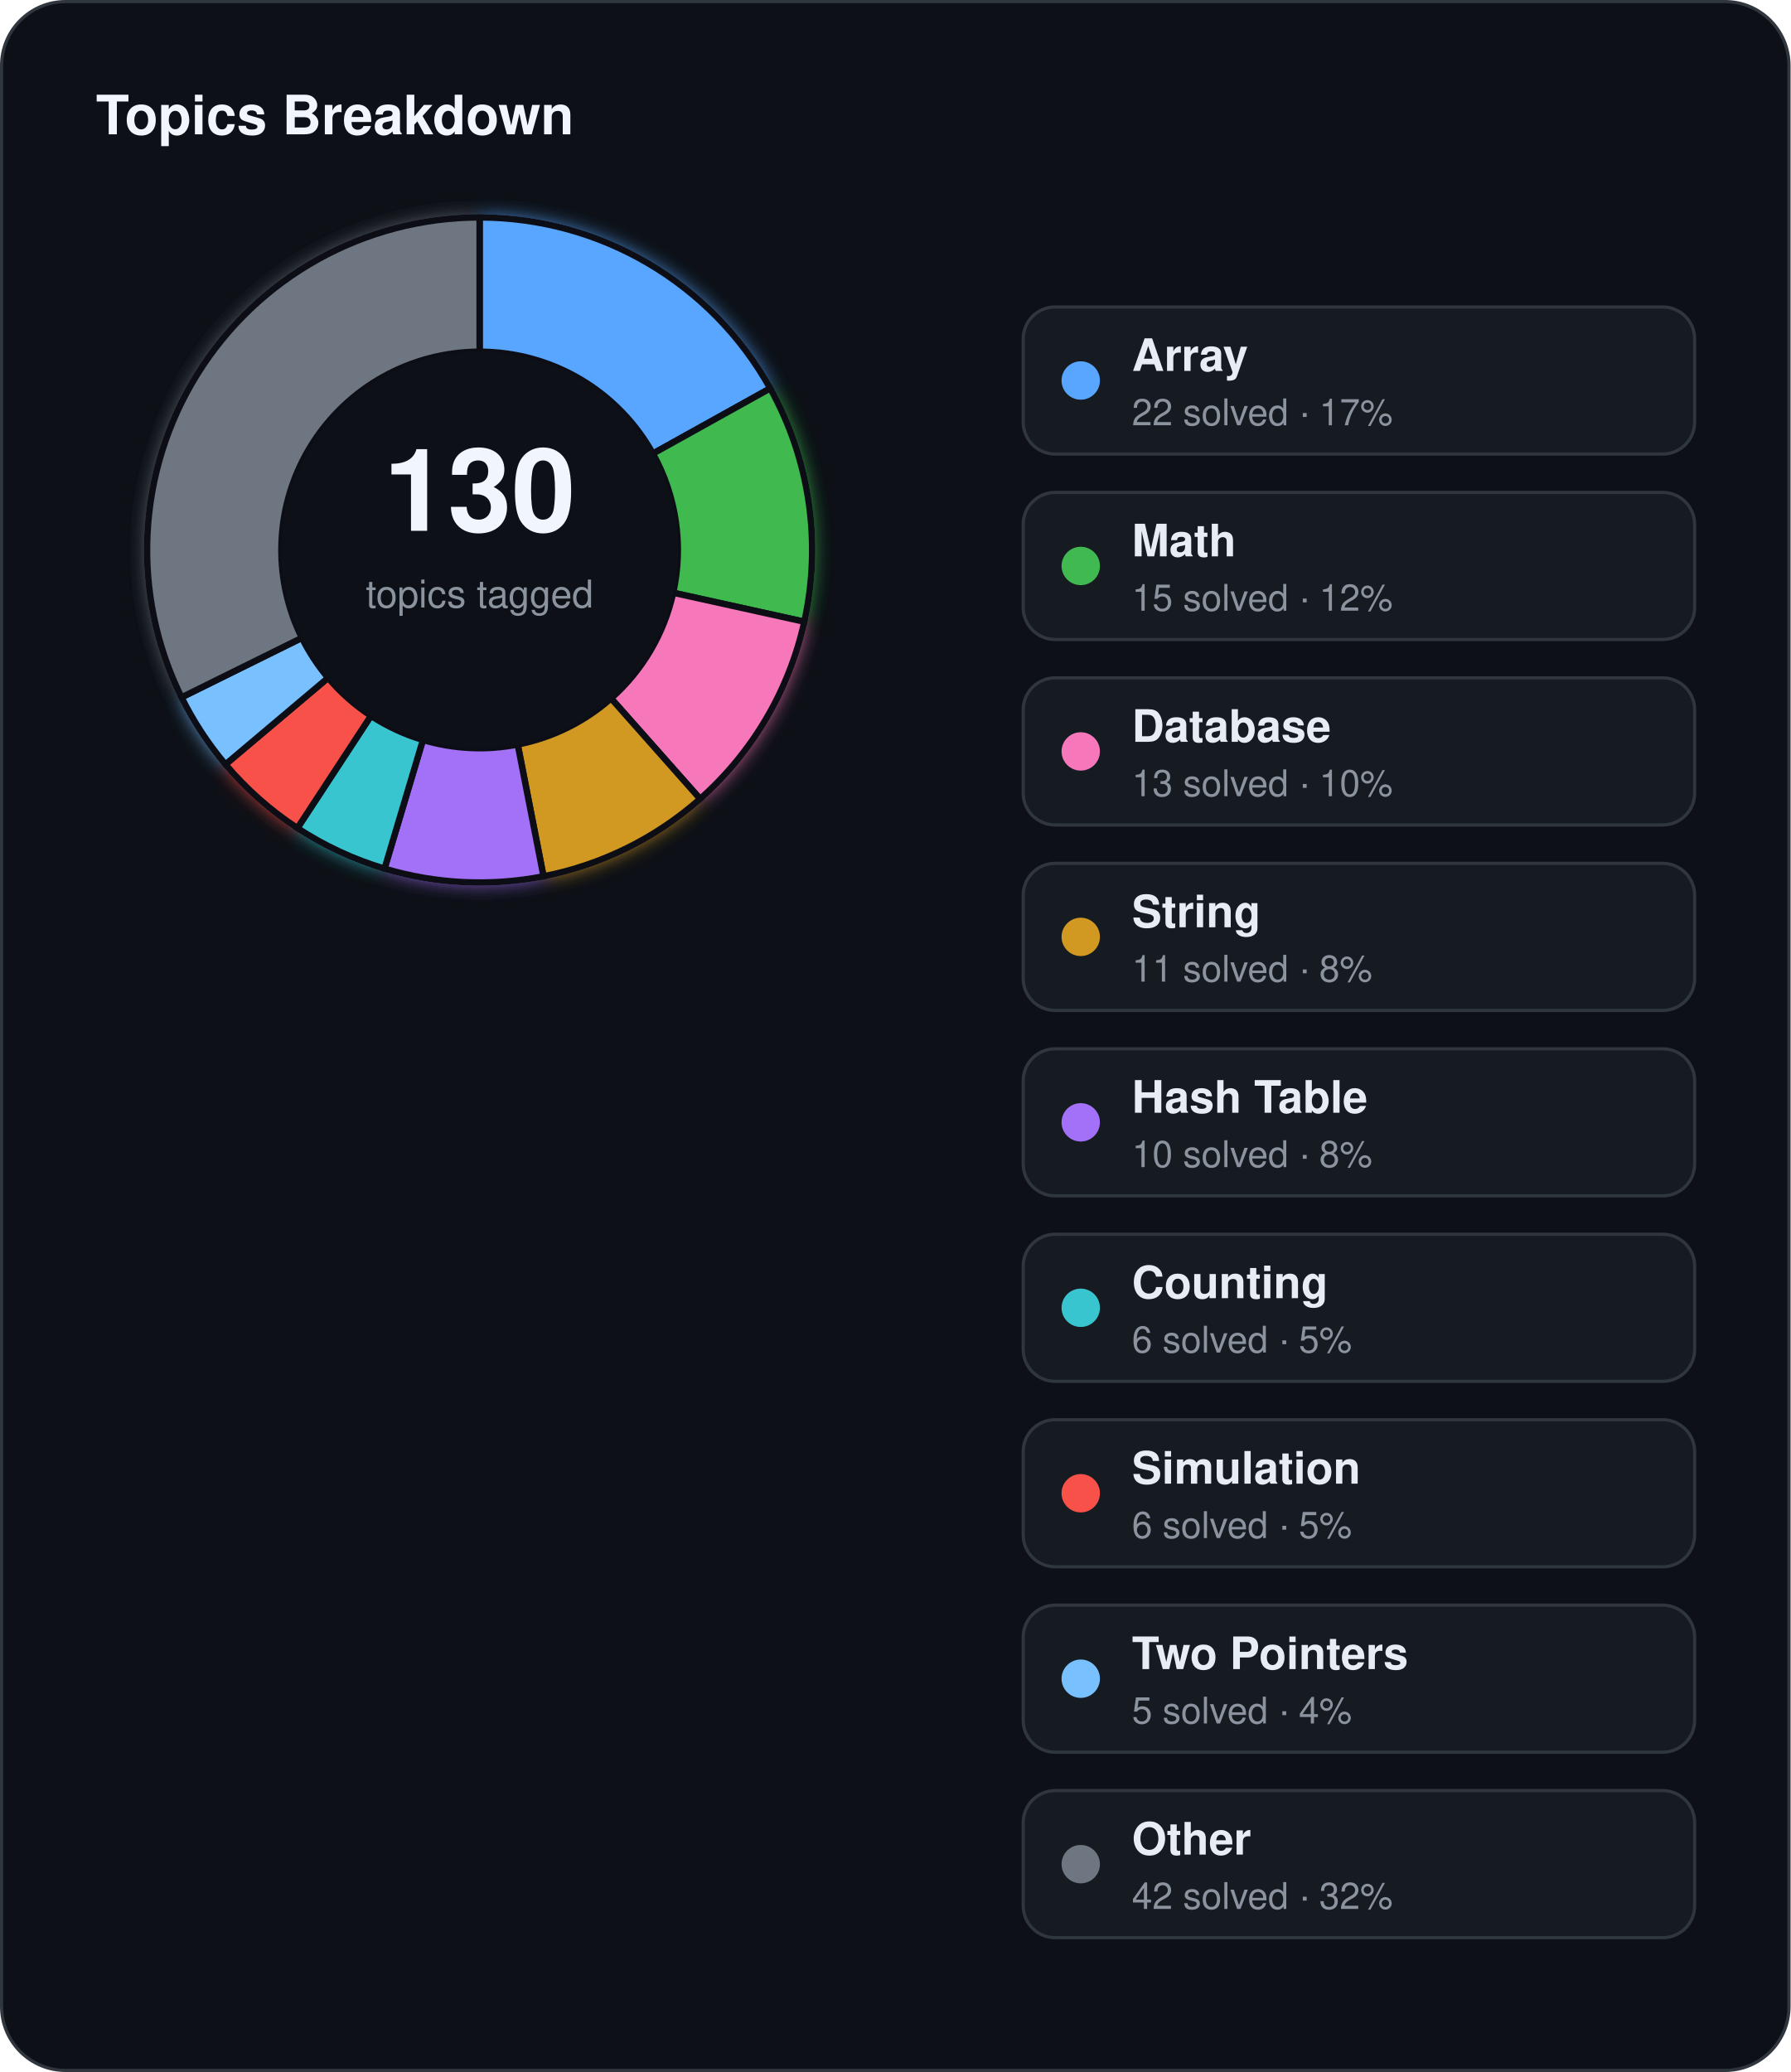
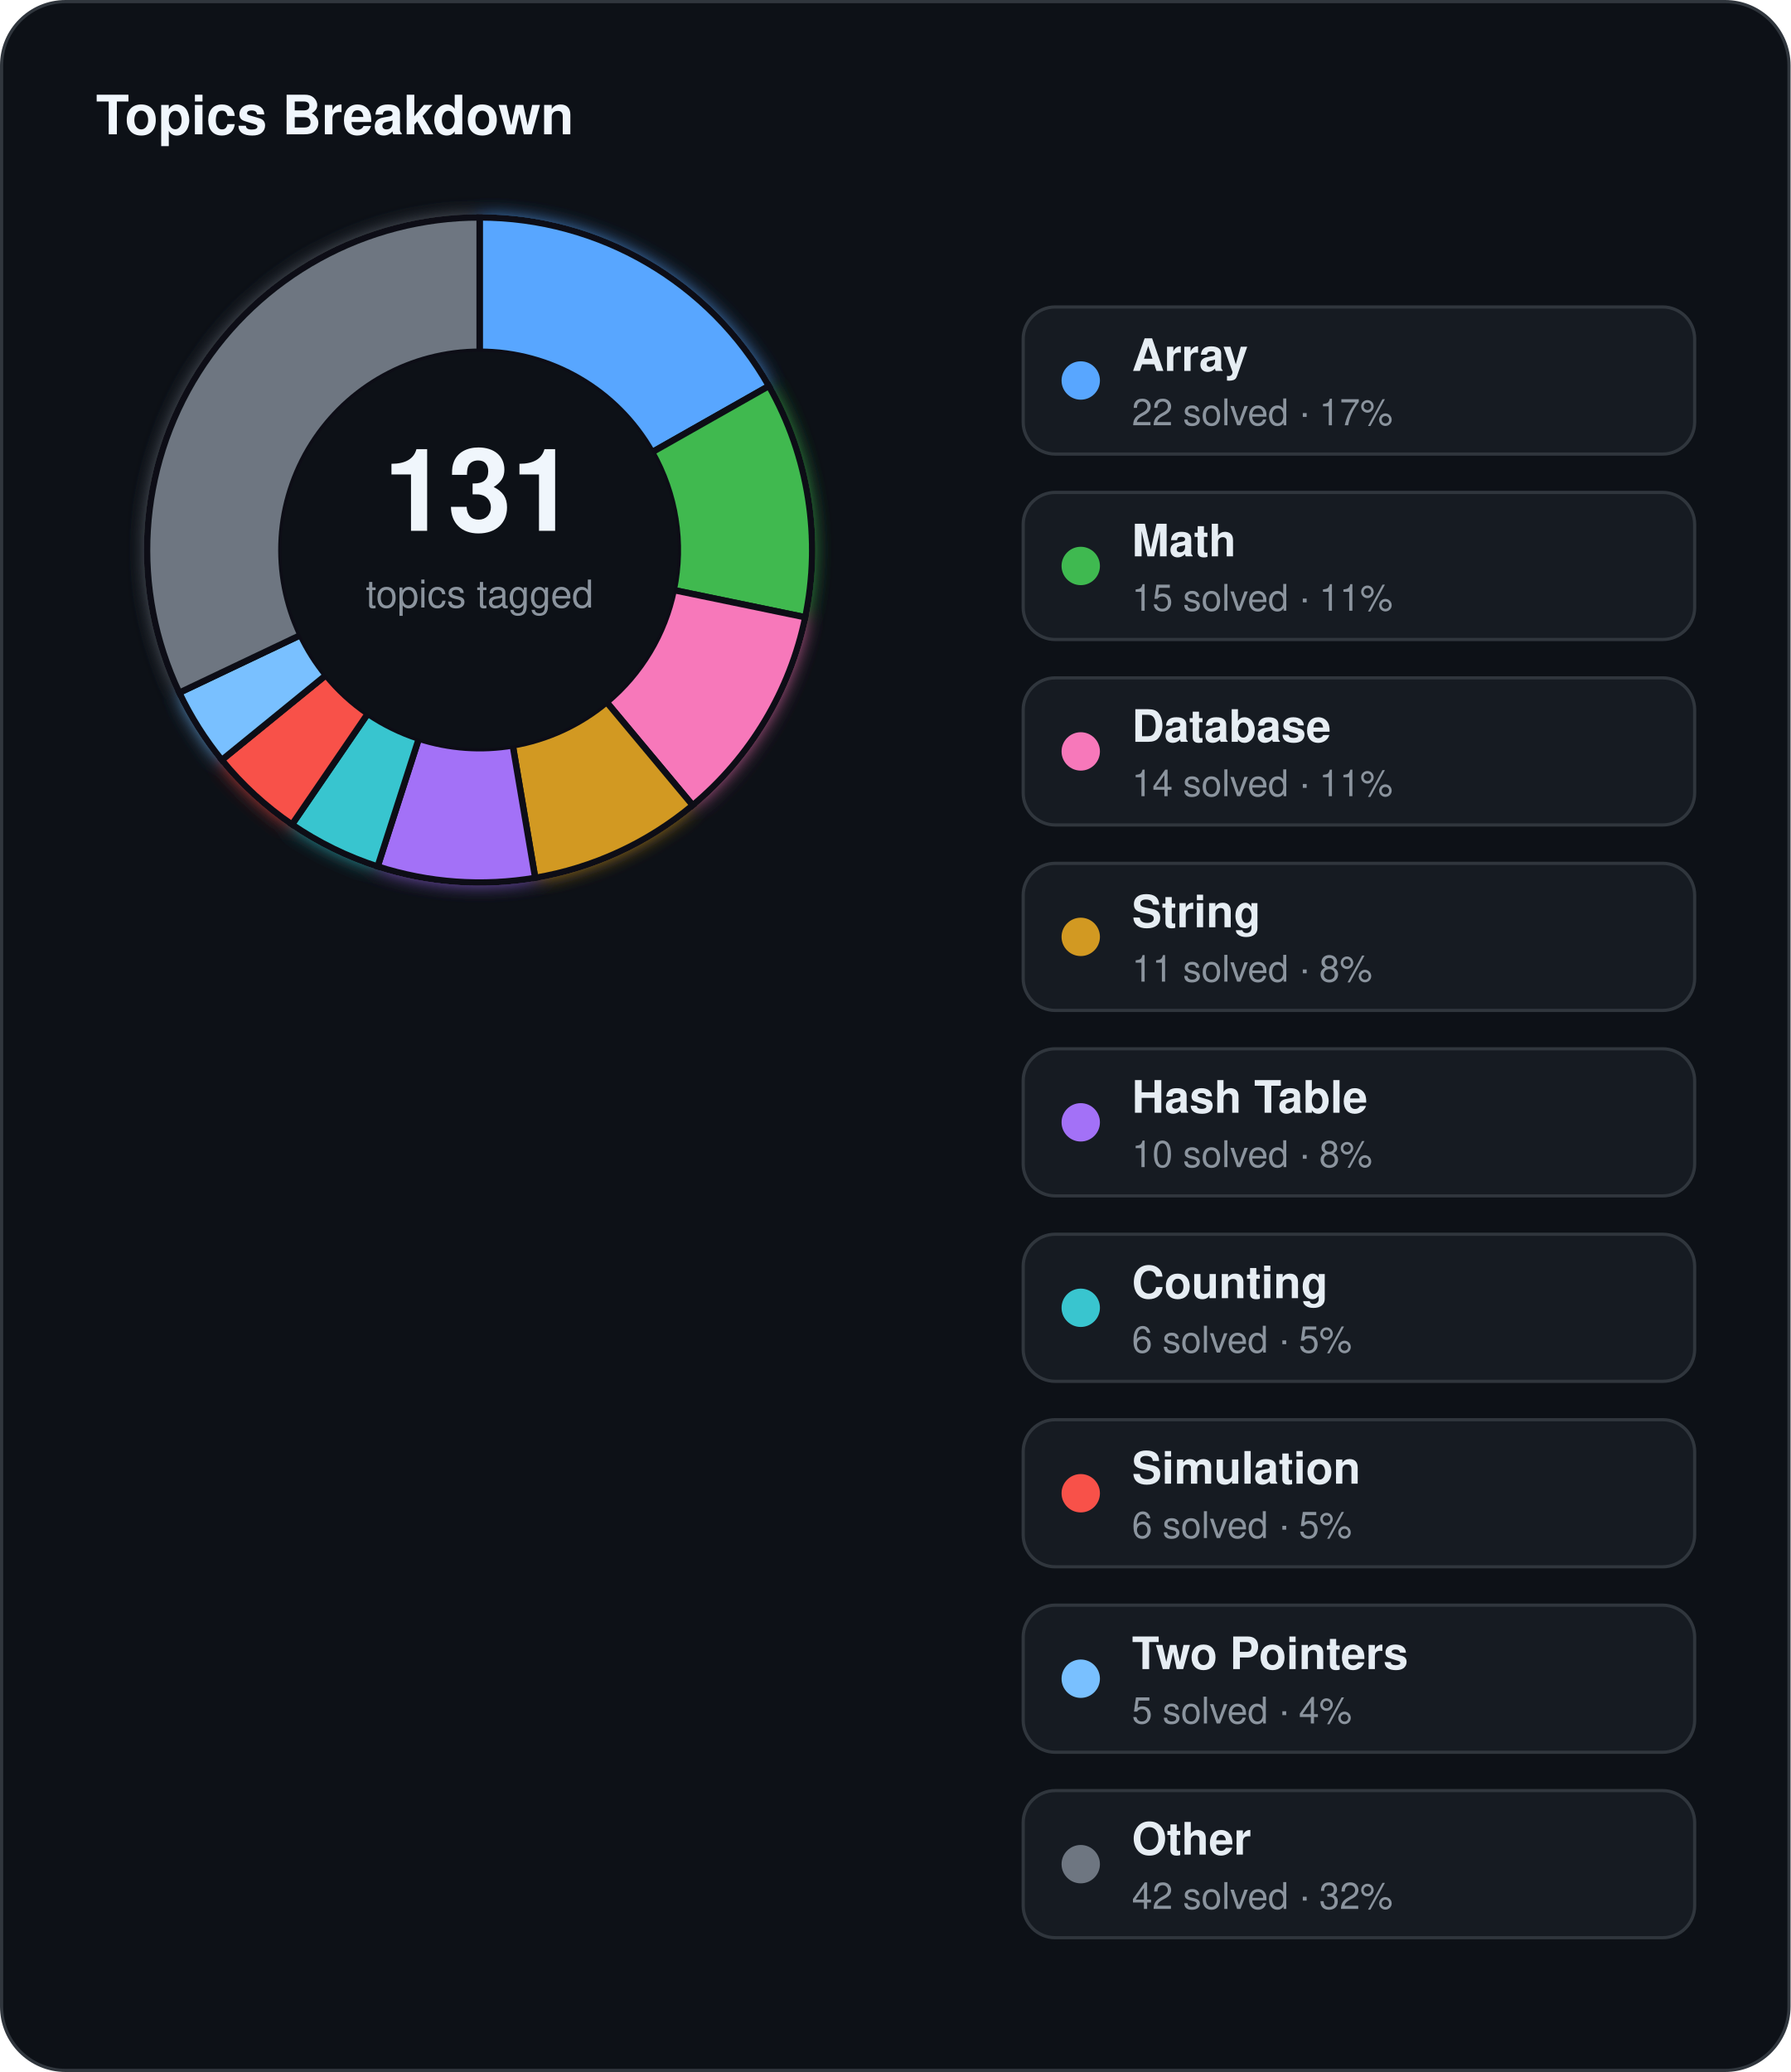
<svg xmlns="http://www.w3.org/2000/svg" width="560" height="648" viewBox="0 0 560 648">
  <defs>
    <filter id="topics-glow" x="-60%" y="-60%" width="220%" height="220%">
      <feGaussianBlur stdDeviation="3" result="blur" />
      <feMerge>
        <feMergeNode in="blur" />
        <feMergeNode in="SourceGraphic" />
      </feMerge>
    </filter>
  </defs>
  <rect x="0.5" y="0.5" width="559" height="647" rx="20" fill="#0d1117" stroke="#30363d" stroke-width="1" />
  <text x="30" y="42" fill="#f0f6fc" font-family="Segoe UI, Helvetica, Arial, sans-serif" font-size="17" font-weight="700">Topics Breakdown</text>
  <g filter="url(#topics-glow)">
-     <path d="M 150.00,68.00 A 104,104 0 0 1 240.89,121.46 L 204.19,141.87 A 62,62 0 0 0 150.00,110.00 Z" fill="#58a6ff" stroke="#0d1117" stroke-width="2" />
-     <path d="M 240.89,121.46 A 104,104 0 0 1 251.55,194.44 L 210.54,185.38 A 62,62 0 0 0 204.19,141.87 Z" fill="#3fb950" stroke="#0d1117" stroke-width="2" />
-     <path d="M 251.55,194.44 A 104,104 0 0 1 218.96,249.85 L 191.11,218.41 A 62,62 0 0 0 210.54,185.38 Z" fill="#f778ba" stroke="#0d1117" stroke-width="2" />
-     <path d="M 218.96,249.85 A 104,104 0 0 1 169.98,274.06 L 161.91,232.84 A 62,62 0 0 0 191.11,218.41 Z" fill="#d29922" stroke="#0d1117" stroke-width="2" />
-     <path d="M 169.98,274.06 A 104,104 0 0 1 120.26,271.66 L 132.27,231.41 A 62,62 0 0 0 161.91,232.84 Z" fill="#a371f7" stroke="#0d1117" stroke-width="2" />
-     <path d="M 120.26,271.66 A 104,104 0 0 1 93.01,258.99 L 116.02,223.86 A 62,62 0 0 0 132.27,231.41 Z" fill="#39c5cf" stroke="#0d1117" stroke-width="2" />
-     <path d="M 93.01,258.99 A 104,104 0 0 1 70.51,239.06 L 102.61,211.98 A 62,62 0 0 0 116.02,223.86 Z" fill="#f85149" stroke="#0d1117" stroke-width="2" />
-     <path d="M 70.51,239.06 A 104,104 0 0 1 56.77,218.09 L 94.42,199.48 A 62,62 0 0 0 102.61,211.98 Z" fill="#79c0ff" stroke="#0d1117" stroke-width="2" />
-     <path d="M 56.77,218.09 A 104,104 0 0 1 150.00,68.00 L 150.00,110.00 A 62,62 0 0 0 94.42,199.48 Z" fill="#6e7681" stroke="#0d1117" stroke-width="2" />
+     <path d="M 150.00,68.00 A 104,104 0 0 1 240.48,120.72 L 203.94,141.43 A 62,62 0 0 0 150.00,110.00 Z" fill="#58a6ff" stroke="#0d1117" stroke-width="2" />
+     <path d="M 240.48,120.72 A 104,104 0 0 1 251.85,193.05 L 210.72,184.55 A 62,62 0 0 0 203.94,141.43 Z" fill="#3fb950" stroke="#0d1117" stroke-width="2" />
+     <path d="M 251.85,193.05 A 104,104 0 0 1 216.64,251.85 L 189.73,219.60 A 62,62 0 0 0 210.72,184.55 Z" fill="#f778ba" stroke="#0d1117" stroke-width="2" />
+     <path d="M 216.64,251.85 A 104,104 0 0 1 167.38,274.54 L 160.36,233.13 A 62,62 0 0 0 189.73,219.60 Z" fill="#d29922" stroke="#0d1117" stroke-width="2" />
+     <path d="M 167.38,274.54 A 104,104 0 0 1 118.10,270.99 L 130.98,231.01 A 62,62 0 0 0 160.36,233.13 Z" fill="#a371f7" stroke="#0d1117" stroke-width="2" />
+     <path d="M 118.10,270.99 A 104,104 0 0 1 91.32,257.86 L 115.02,223.19 A 62,62 0 0 0 130.98,231.01 Z" fill="#39c5cf" stroke="#0d1117" stroke-width="2" />
+     <path d="M 91.32,257.86 A 104,104 0 0 1 69.36,237.68 L 101.93,211.15 A 62,62 0 0 0 115.02,223.19 Z" fill="#f85149" stroke="#0d1117" stroke-width="2" />
+     <path d="M 69.36,237.68 A 104,104 0 0 1 56.07,216.64 L 94.00,198.61 A 62,62 0 0 0 101.93,211.15 Z" fill="#79c0ff" stroke="#0d1117" stroke-width="2" />
+     <path d="M 56.07,216.64 A 104,104 0 0 1 150.00,68.00 L 150.00,110.00 A 62,62 0 0 0 94.00,198.61 Z" fill="#6e7681" stroke="#0d1117" stroke-width="2" />
  </g>
  <circle cx="150" cy="172" r="62" fill="#0d1117" />
-   <text x="150" y="166" text-anchor="middle" fill="#f0f6fc" font-family="Segoe UI, Helvetica, Arial, sans-serif" font-size="36" font-weight="700">130</text>
+   <text x="150" y="166" text-anchor="middle" fill="#f0f6fc" font-family="Segoe UI, Helvetica, Arial, sans-serif" font-size="36" font-weight="700">131</text>
  <text x="150" y="190" text-anchor="middle" fill="#8b949e" font-family="Segoe UI, Helvetica, Arial, sans-serif" font-size="12">topics tagged</text>
  <rect x="320" y="96" width="210" height="46" rx="10" fill="#161b22" stroke="#30363d" stroke-width="1" />
  <circle cx="338" cy="119" r="6" fill="#58a6ff" />
  <text x="354" y="116" fill="#e6edf3" font-family="Segoe UI, Helvetica, Arial, sans-serif" font-size="14" font-weight="600">Array</text>
  <text x="354" y="133" fill="#8b949e" font-family="Segoe UI, Helvetica, Arial, sans-serif" font-size="11.5">22 solved · 17%</text>
  <rect x="320" y="154" width="210" height="46" rx="10" fill="#161b22" stroke="#30363d" stroke-width="1" />
  <circle cx="338" cy="177" r="6" fill="#3fb950" />
  <text x="354" y="174" fill="#e6edf3" font-family="Segoe UI, Helvetica, Arial, sans-serif" font-size="14" font-weight="600">Math</text>
-   <text x="354" y="191" fill="#8b949e" font-family="Segoe UI, Helvetica, Arial, sans-serif" font-size="11.5">15 solved · 12%</text>
+   <text x="354" y="191" fill="#8b949e" font-family="Segoe UI, Helvetica, Arial, sans-serif" font-size="11.5">15 solved · 11%</text>
  <rect x="320" y="212" width="210" height="46" rx="10" fill="#161b22" stroke="#30363d" stroke-width="1" />
  <circle cx="338" cy="235" r="6" fill="#f778ba" />
  <text x="354" y="232" fill="#e6edf3" font-family="Segoe UI, Helvetica, Arial, sans-serif" font-size="14" font-weight="600">Database</text>
-   <text x="354" y="249" fill="#8b949e" font-family="Segoe UI, Helvetica, Arial, sans-serif" font-size="11.5">13 solved · 10%</text>
+   <text x="354" y="249" fill="#8b949e" font-family="Segoe UI, Helvetica, Arial, sans-serif" font-size="11.5">14 solved · 11%</text>
  <rect x="320" y="270" width="210" height="46" rx="10" fill="#161b22" stroke="#30363d" stroke-width="1" />
  <circle cx="338" cy="293" r="6" fill="#d29922" />
  <text x="354" y="290" fill="#e6edf3" font-family="Segoe UI, Helvetica, Arial, sans-serif" font-size="14" font-weight="600">String</text>
  <text x="354" y="307" fill="#8b949e" font-family="Segoe UI, Helvetica, Arial, sans-serif" font-size="11.5">11 solved · 8%</text>
  <rect x="320" y="328" width="210" height="46" rx="10" fill="#161b22" stroke="#30363d" stroke-width="1" />
  <circle cx="338" cy="351" r="6" fill="#a371f7" />
  <text x="354" y="348" fill="#e6edf3" font-family="Segoe UI, Helvetica, Arial, sans-serif" font-size="14" font-weight="600">Hash Table</text>
  <text x="354" y="365" fill="#8b949e" font-family="Segoe UI, Helvetica, Arial, sans-serif" font-size="11.5">10 solved · 8%</text>
  <rect x="320" y="386" width="210" height="46" rx="10" fill="#161b22" stroke="#30363d" stroke-width="1" />
  <circle cx="338" cy="409" r="6" fill="#39c5cf" />
  <text x="354" y="406" fill="#e6edf3" font-family="Segoe UI, Helvetica, Arial, sans-serif" font-size="14" font-weight="600">Counting</text>
  <text x="354" y="423" fill="#8b949e" font-family="Segoe UI, Helvetica, Arial, sans-serif" font-size="11.5">6 solved · 5%</text>
  <rect x="320" y="444" width="210" height="46" rx="10" fill="#161b22" stroke="#30363d" stroke-width="1" />
  <circle cx="338" cy="467" r="6" fill="#f85149" />
  <text x="354" y="464" fill="#e6edf3" font-family="Segoe UI, Helvetica, Arial, sans-serif" font-size="14" font-weight="600">Simulation</text>
  <text x="354" y="481" fill="#8b949e" font-family="Segoe UI, Helvetica, Arial, sans-serif" font-size="11.5">6 solved · 5%</text>
  <rect x="320" y="502" width="210" height="46" rx="10" fill="#161b22" stroke="#30363d" stroke-width="1" />
  <circle cx="338" cy="525" r="6" fill="#79c0ff" />
  <text x="354" y="522" fill="#e6edf3" font-family="Segoe UI, Helvetica, Arial, sans-serif" font-size="14" font-weight="600">Two Pointers</text>
  <text x="354" y="539" fill="#8b949e" font-family="Segoe UI, Helvetica, Arial, sans-serif" font-size="11.5">5 solved · 4%</text>
  <rect x="320" y="560" width="210" height="46" rx="10" fill="#161b22" stroke="#30363d" stroke-width="1" />
  <circle cx="338" cy="583" r="6" fill="#6e7681" />
  <text x="354" y="580" fill="#e6edf3" font-family="Segoe UI, Helvetica, Arial, sans-serif" font-size="14" font-weight="600">Other</text>
  <text x="354" y="597" fill="#8b949e" font-family="Segoe UI, Helvetica, Arial, sans-serif" font-size="11.5">42 solved · 32%</text>
</svg>
